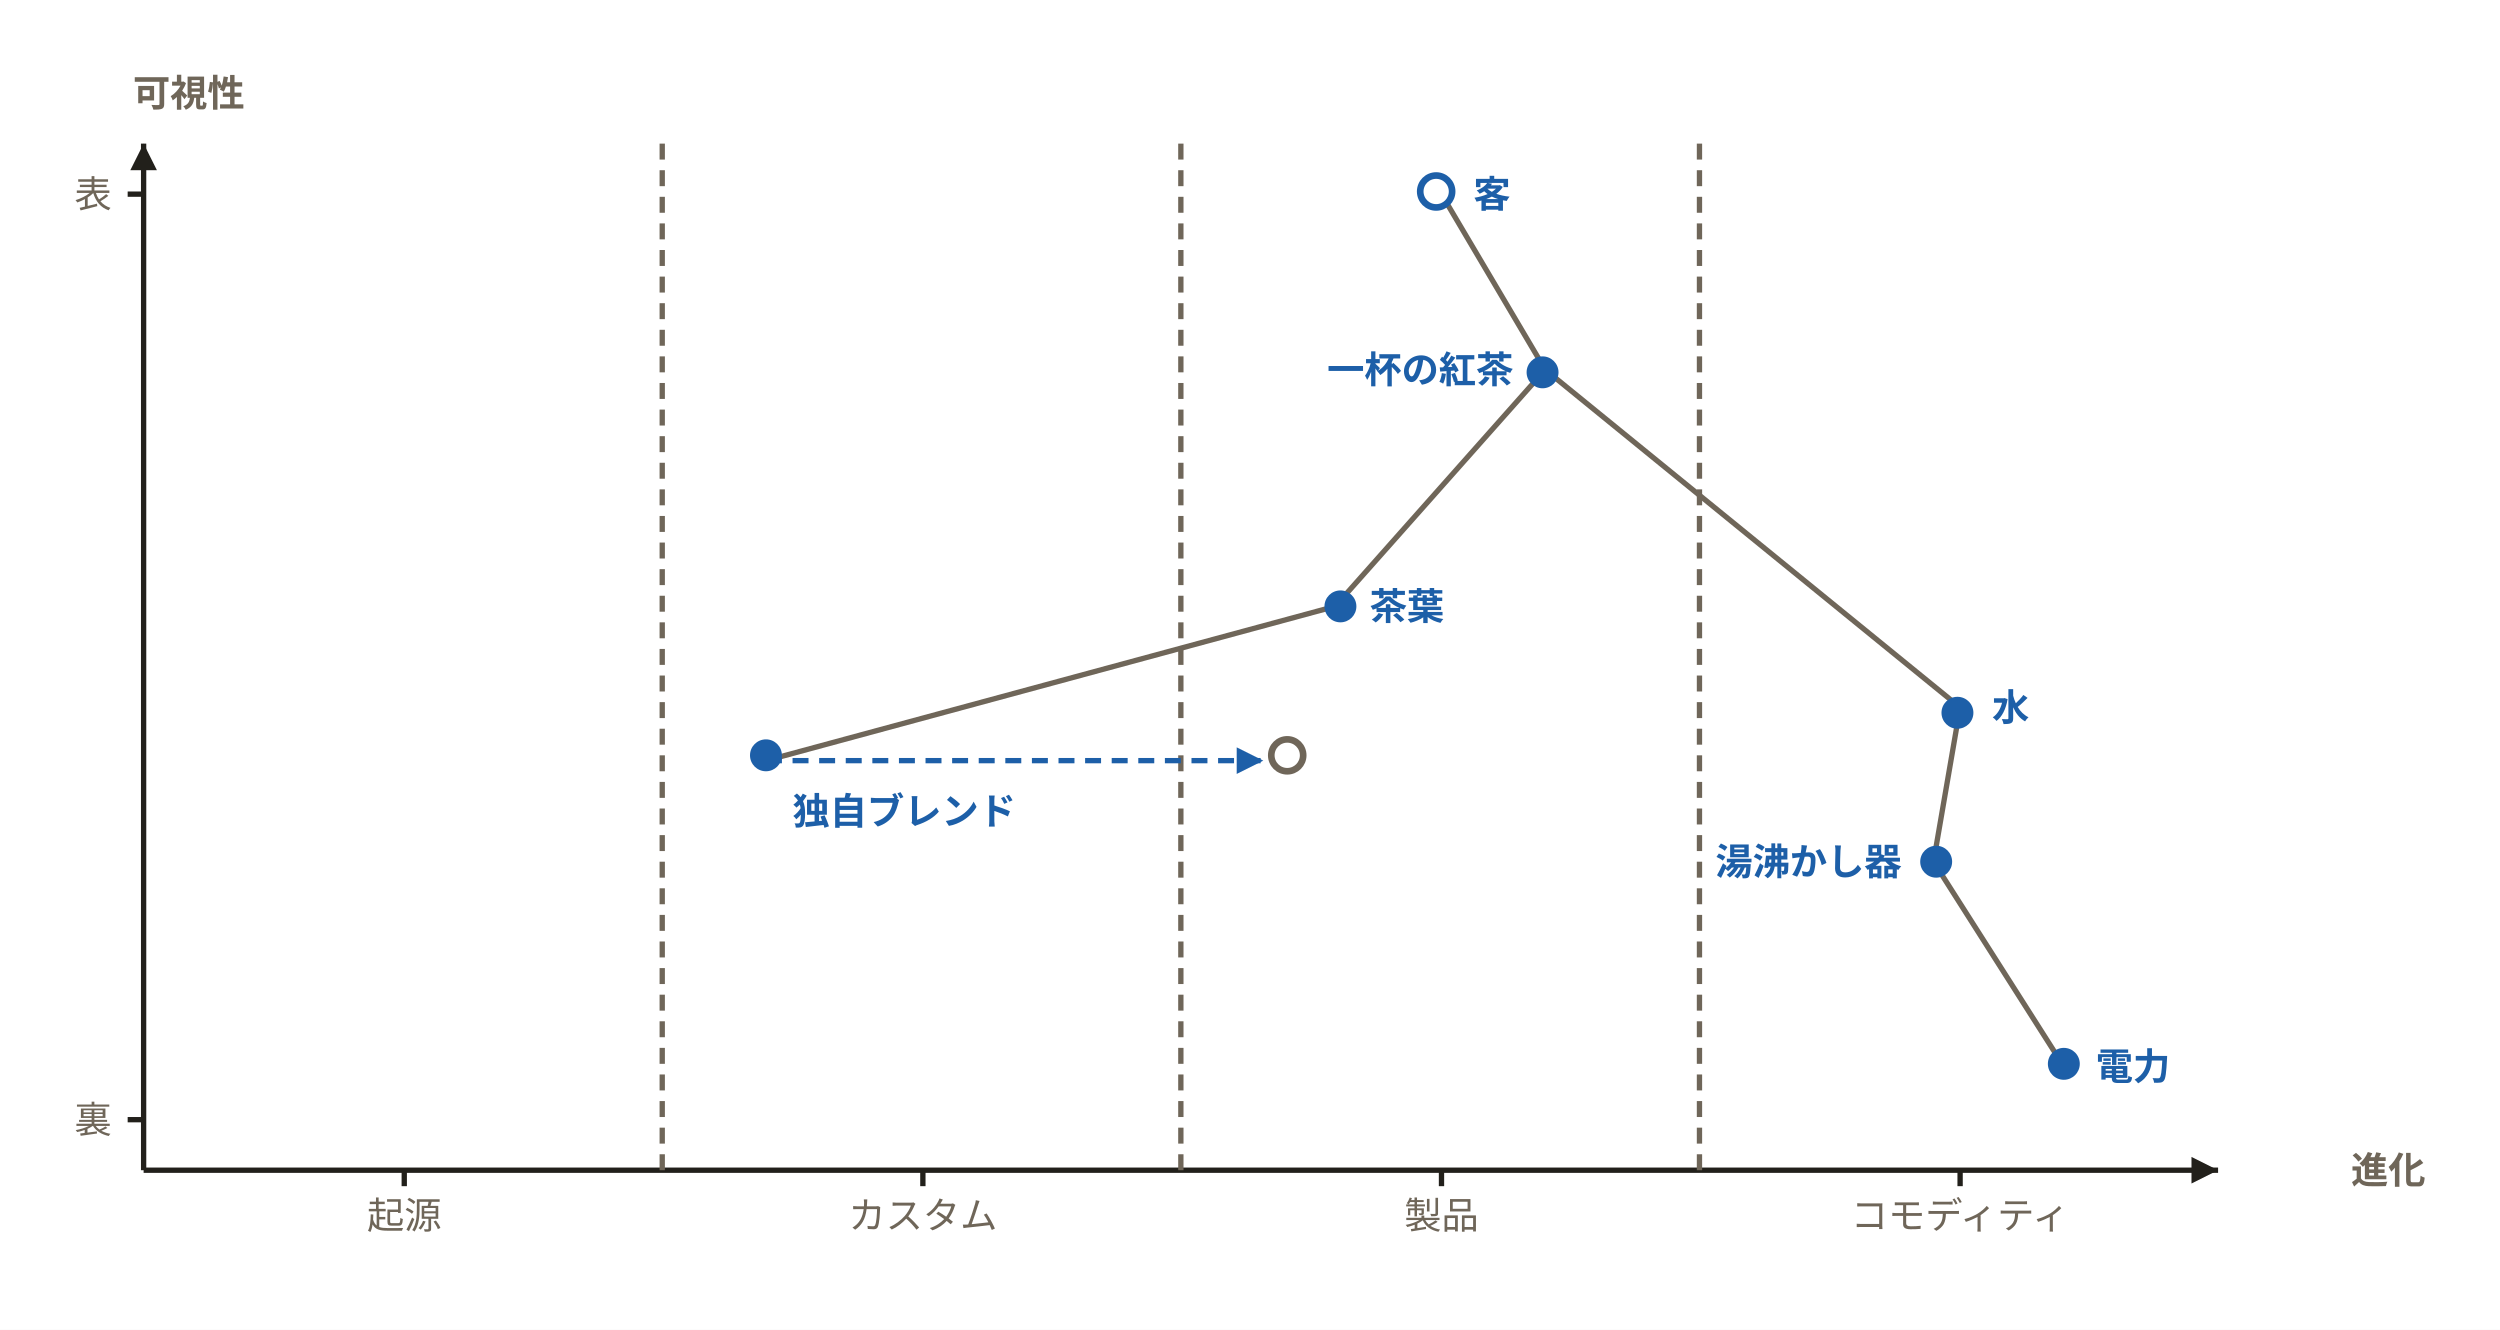
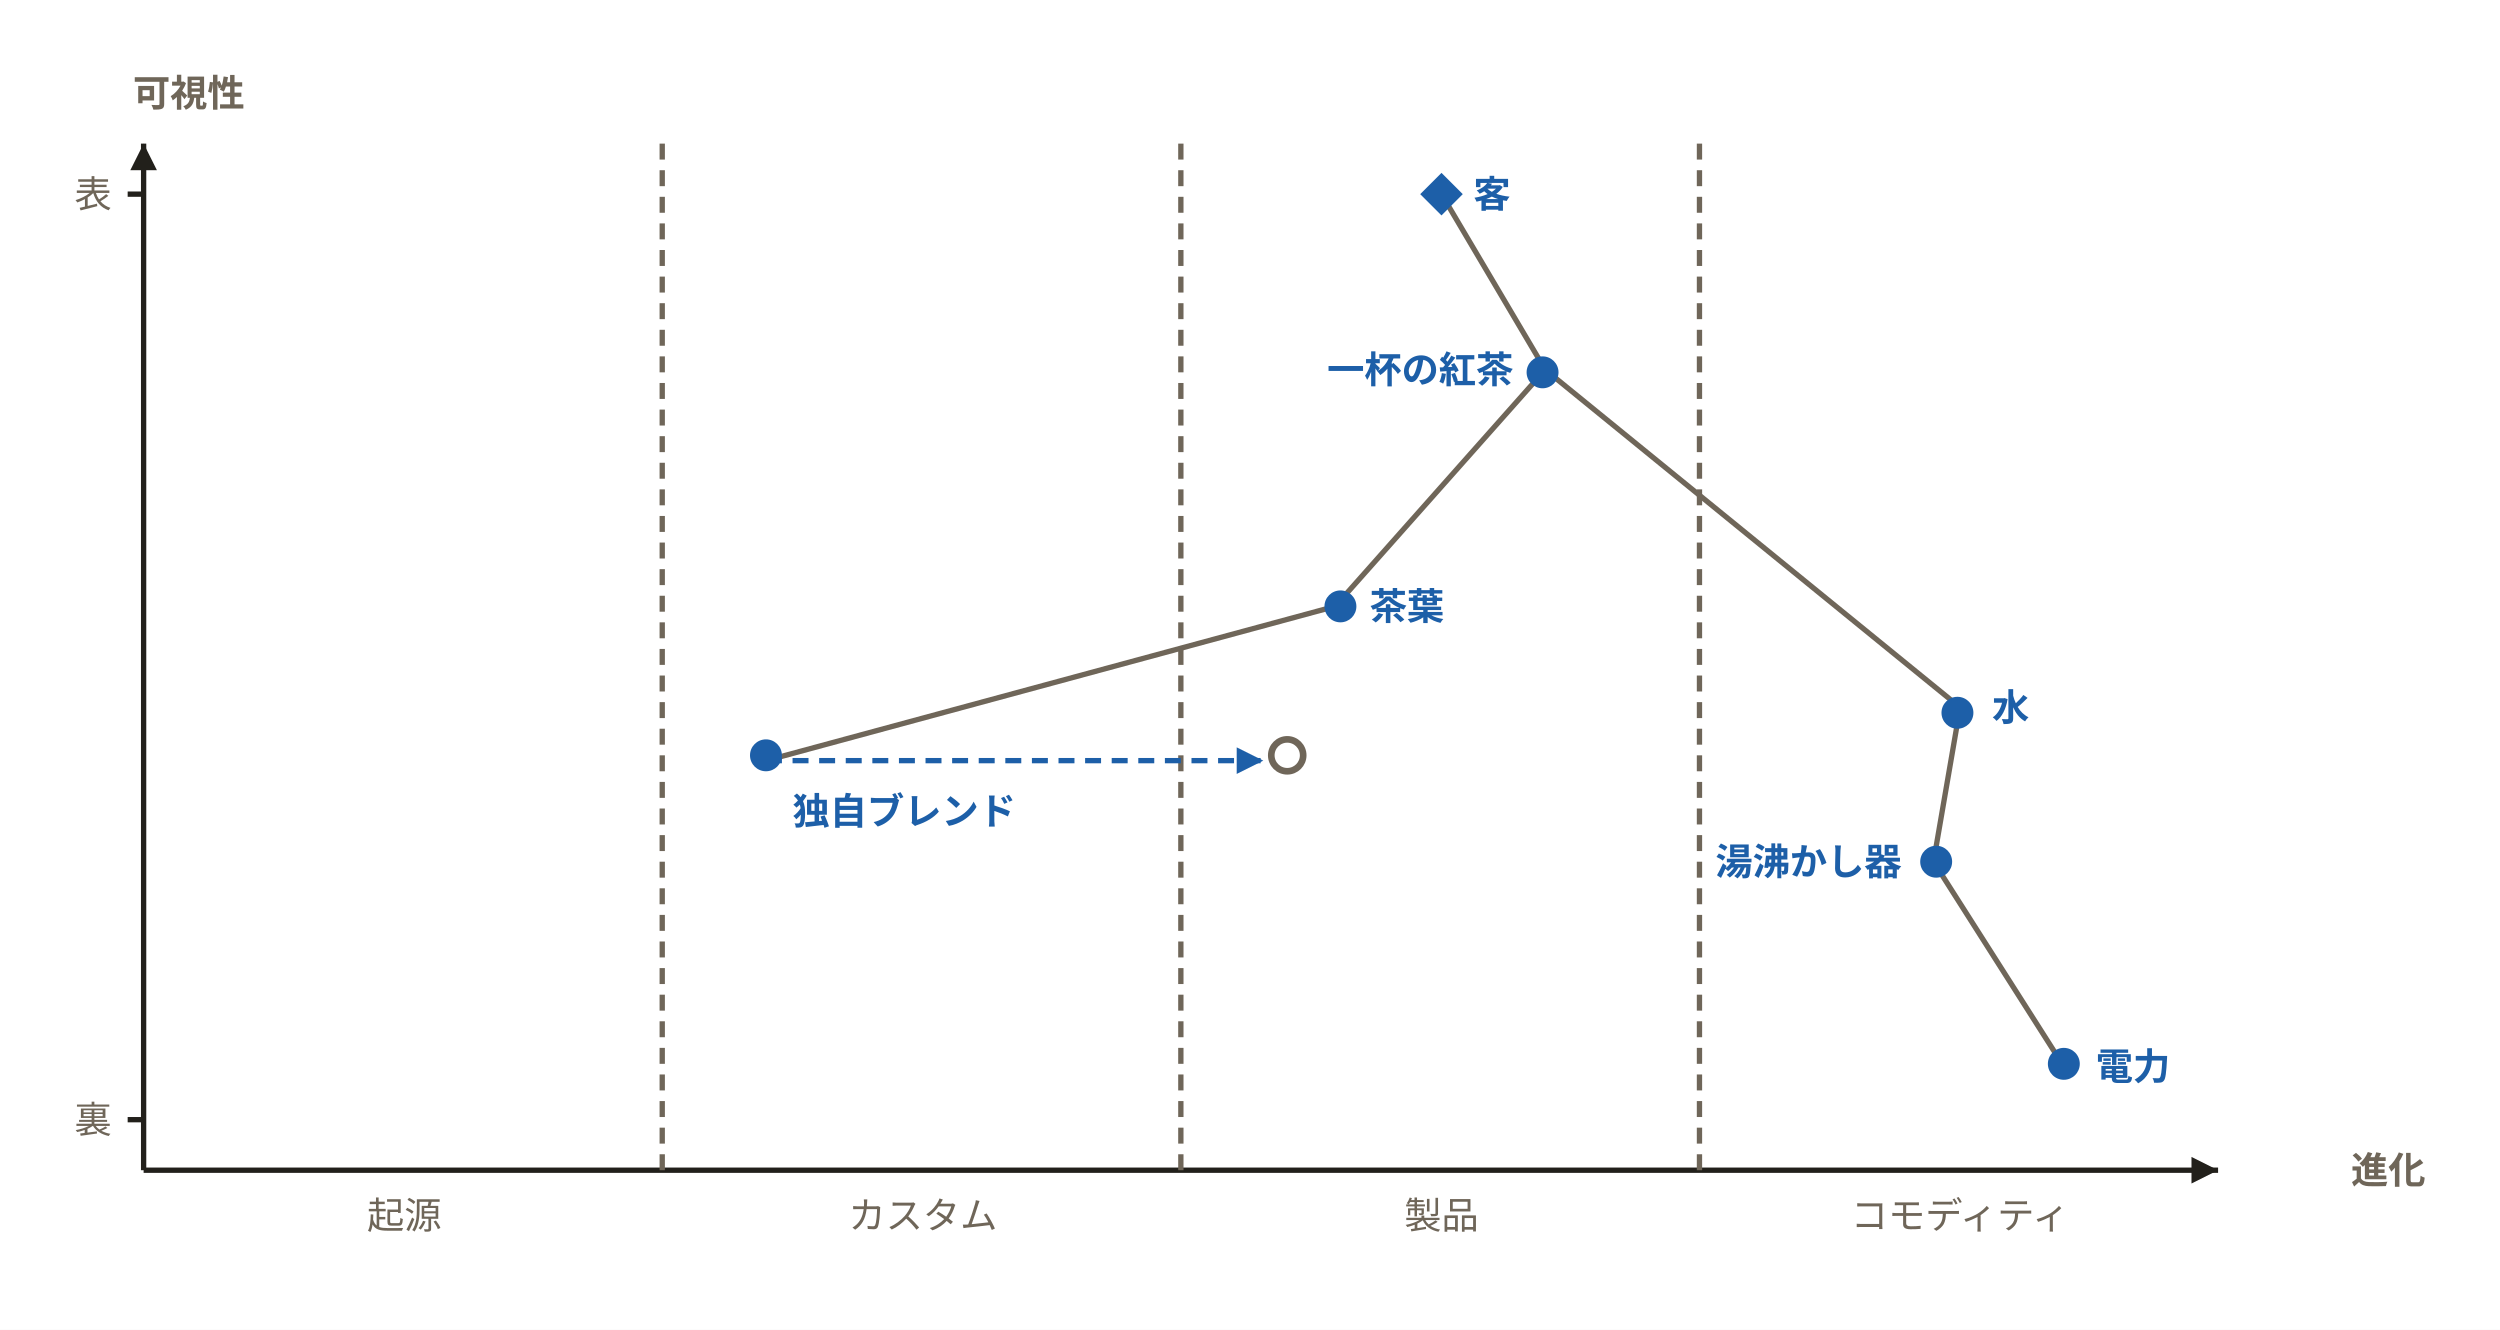
<svg xmlns="http://www.w3.org/2000/svg" width="940" height="500" viewBox="0 0 940 500" role="img" aria-labelledby="svg-title">
  <style>
    text { font-family: 'Hiragino Sans','Hiragino Kaku Gothic ProN','Yu Gothic','YuGothic',Meiryo,'Noto Sans JP',sans-serif; }
    .emoji { font-family: 'Noto Color Emoji','Segoe UI Emoji',sans-serif; }
  </style>
  <rect x="0" y="0" width="940" height="500" fill="#ffffff" />
  <path d="M54,440 L834,440 M54,440 L54,54" fill="none" stroke="#22201b" stroke-width="2" />
  <polygon points="834,440 824,445 824,435" fill="#22201b" />
  <polygon points="54,54 59,64 49,64" fill="#22201b" />
-   <path d="M152,440 L152,446 M347,440 L347,446 M542,440 L542,446 M737,440 L737,446 M54,421 L48,421 M54,73 L48,73" fill="none" stroke="#22201b" stroke-width="2" />
+   <path d="M54,421 L48,421 M54,73 L48,73" fill="none" stroke="#22201b" stroke-width="2" />
  <path d="M542,73 L581,139" fill="none" stroke="#6f6659" stroke-width="2" />
  <path d="M581,139 L502,228" fill="none" stroke="#6f6659" stroke-width="2" />
  <path d="M581,139 L737,266" fill="none" stroke="#6f6659" stroke-width="2" />
  <path d="M737,266 L727,324" fill="none" stroke="#6f6659" stroke-width="2" />
  <path d="M727,324 L776,401" fill="none" stroke="#6f6659" stroke-width="2" />
  <path d="M502,228 L288,286" fill="none" stroke="#6f6659" stroke-width="2" />
  <path d="M249,54 L249,440" fill="none" stroke="#6f6659" stroke-width="2" stroke-dasharray="6,4" />
  <path d="M444,54 L444,440" fill="none" stroke="#6f6659" stroke-width="2" stroke-dasharray="6,4" />
  <path d="M639,54 L639,440" fill="none" stroke="#6f6659" stroke-width="2" stroke-dasharray="6,4" />
  <path d="M288,286 L475,286" fill="none" stroke="#1d5fa8" stroke-width="2" stroke-dasharray="6,4" />
  <polygon points="475,286 465,291 465,281" fill="#1d5fa8" />
-   <circle cx="540" cy="72" r="6" fill="#ffffff" stroke="#1d5fa8" stroke-width="2.5" />
+   <path d="M542,65 L550,73 L542,81 L534,73 Z" fill="#1d5fa8" />
  <circle cx="580" cy="140" r="6" fill="#1d5fa8" />
  <circle cx="504" cy="228" r="6" fill="#1d5fa8" />
  <circle cx="736" cy="268" r="6" fill="#1d5fa8" />
  <circle cx="728" cy="324" r="6" fill="#1d5fa8" />
  <circle cx="776" cy="400" r="6" fill="#1d5fa8" />
  <circle cx="288" cy="284" r="6" fill="#1d5fa8" />
  <circle cx="484" cy="284" r="6" fill="#ffffff" stroke="#6f6659" stroke-width="2.5" />
  <text x="152" y="462" text-anchor="middle" font-size="14" fill="#6f6659">起源</text>
  <text x="347" y="462" text-anchor="middle" font-size="14" fill="#6f6659">カスタム</text>
  <text x="542" y="462" text-anchor="middle" font-size="14" fill="#6f6659">製品</text>
  <text x="737" y="462" text-anchor="middle" font-size="14" fill="#6f6659">コモディティ</text>
  <text x="42" y="426" text-anchor="end" font-size="14" fill="#6f6659">裏</text>
  <text x="42" y="78" text-anchor="end" font-size="14" fill="#6f6659">表</text>
  <text x="884" y="445" font-size="14" font-weight="700" fill="#6f6659">進化</text>
  <text x="50" y="40" font-size="14" font-weight="700" fill="#6f6659">可視性</text>
  <text x="554" y="78" font-size="14" font-weight="700" fill="#1d5fa8">客</text>
  <text x="569" y="144" text-anchor="end" font-size="14" font-weight="700" fill="#1d5fa8">一杯の紅茶</text>
  <text x="515" y="233" font-size="14" font-weight="700" fill="#1d5fa8">茶葉</text>
  <text x="749" y="271" font-size="14" font-weight="700" fill="#1d5fa8">水</text>
  <text x="715" y="329" text-anchor="end" font-size="14" font-weight="700" fill="#1d5fa8">湯沸かし器</text>
  <text x="788" y="406" font-size="14" font-weight="700" fill="#1d5fa8">電力</text>
  <text x="298" y="310" font-size="14" font-weight="700" fill="#1d5fa8">独自ブレンド</text>
</svg>
